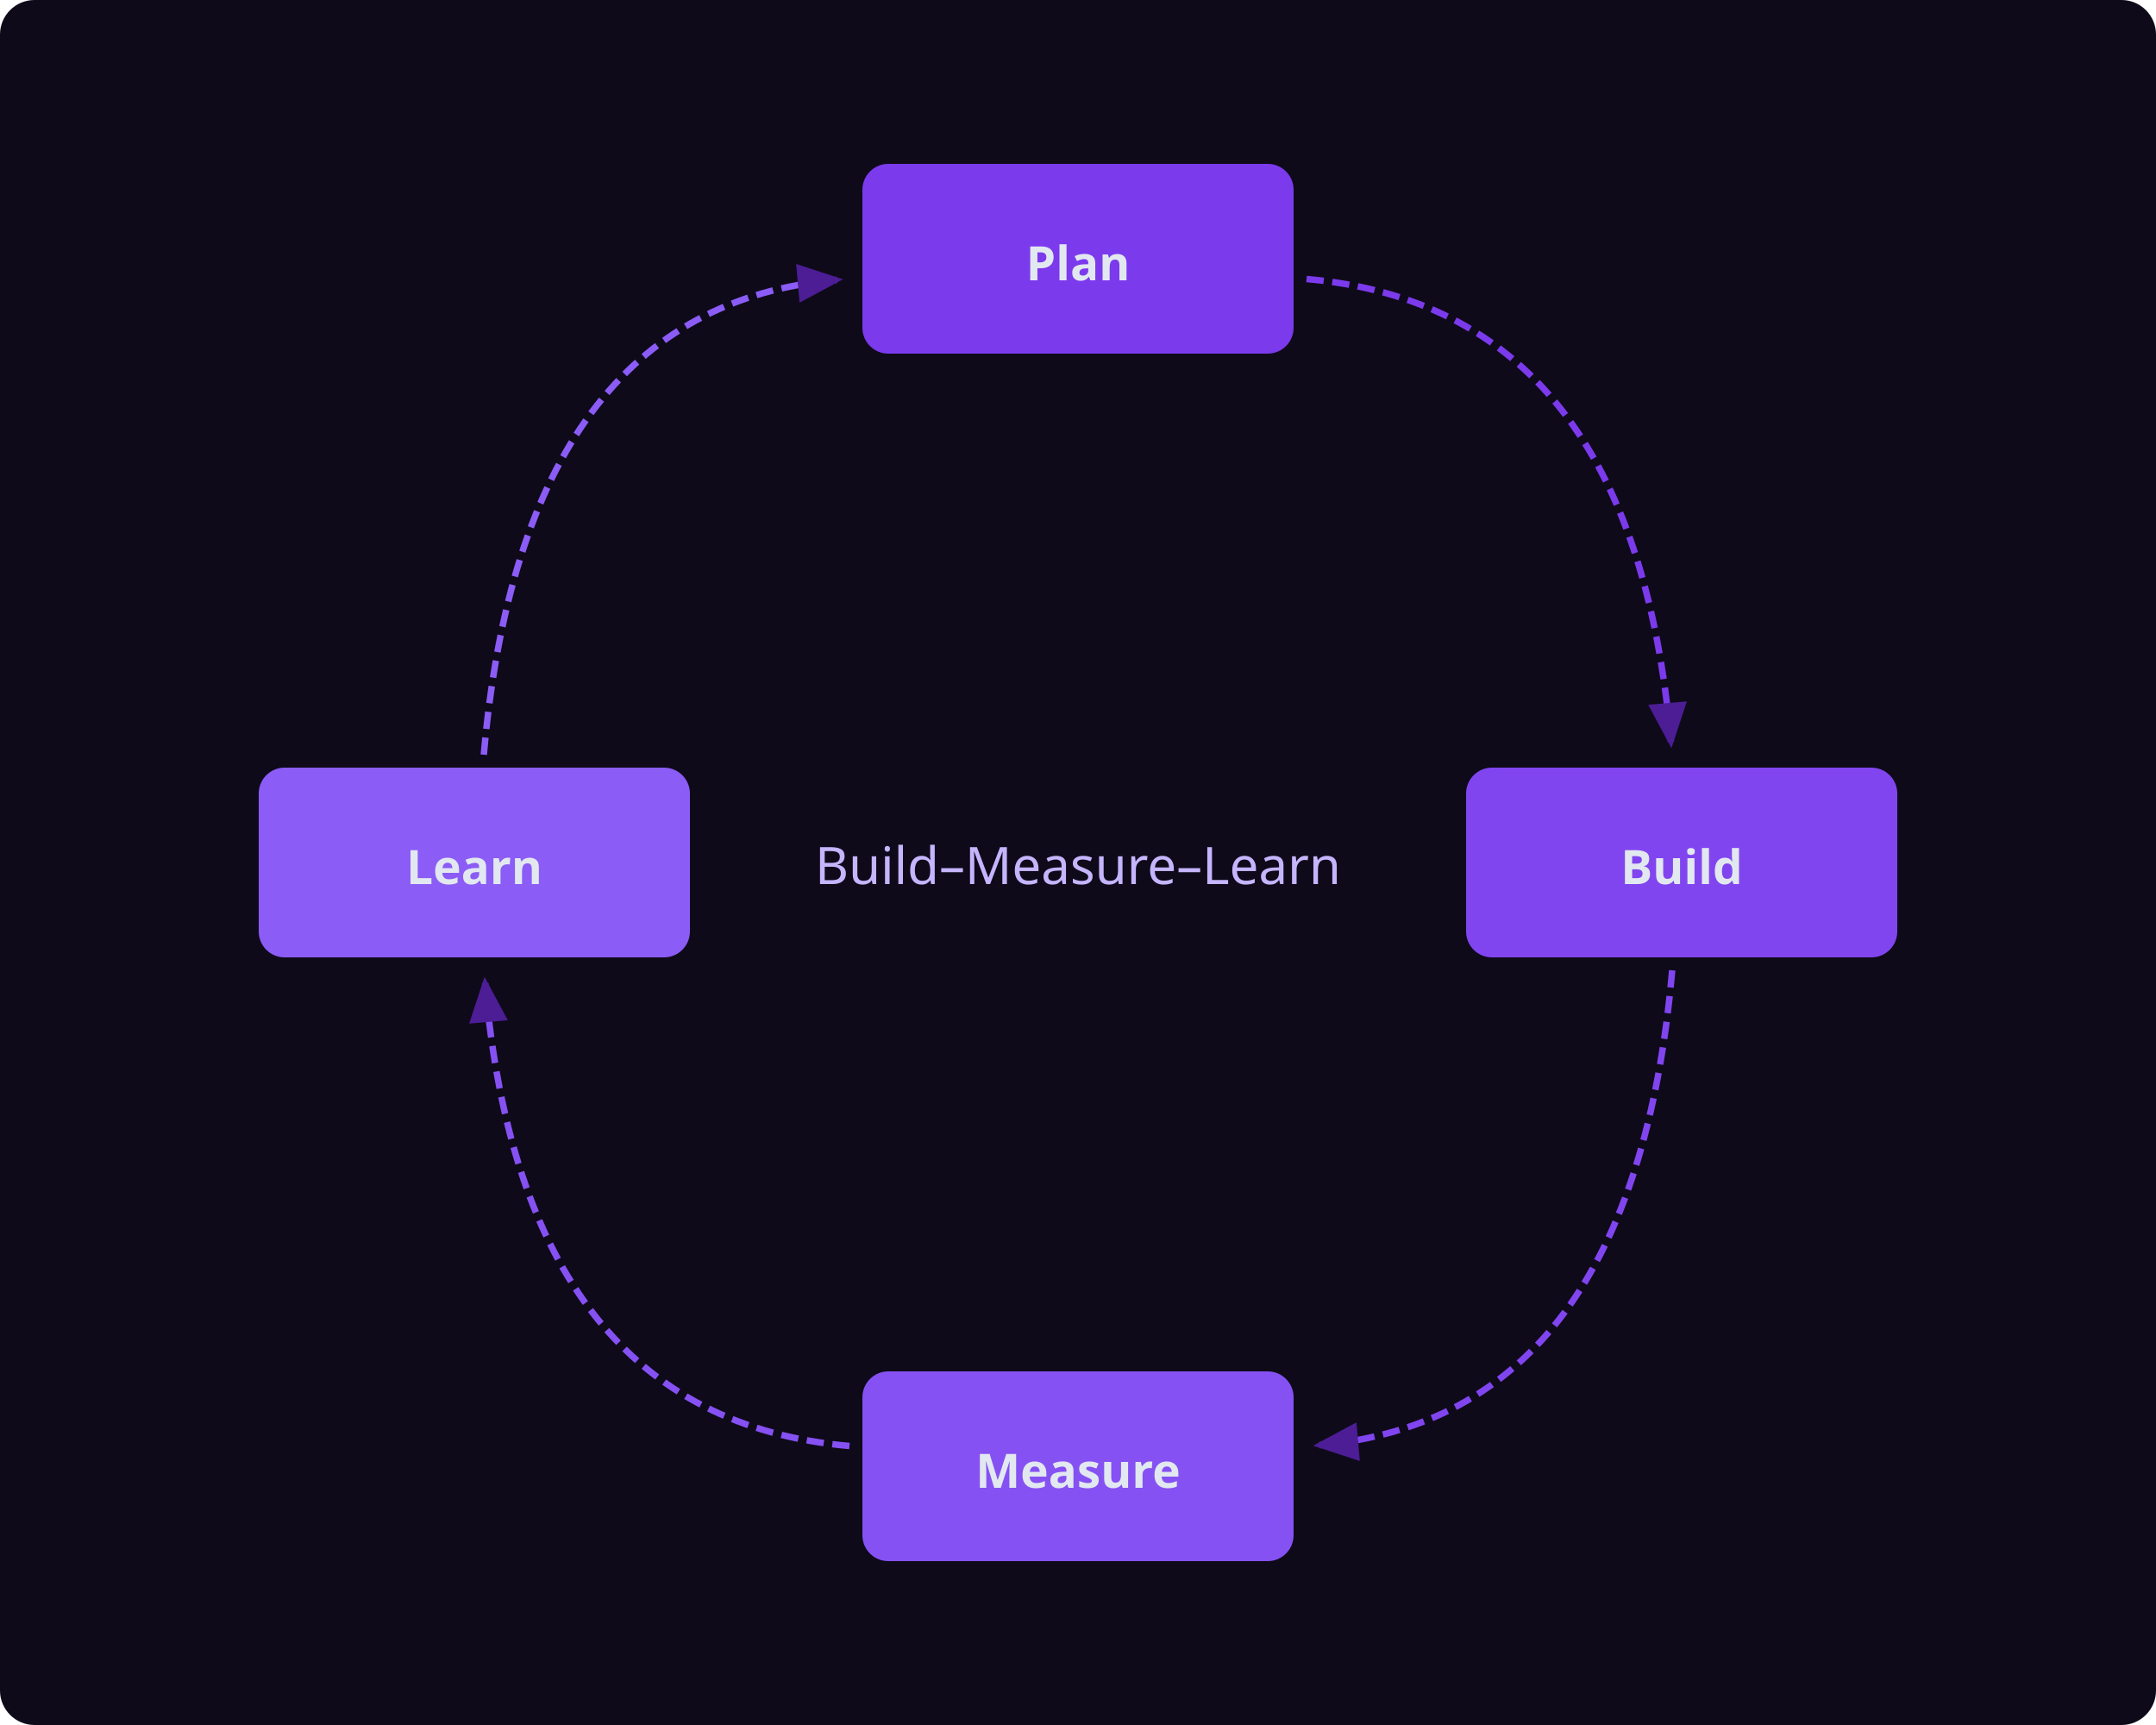
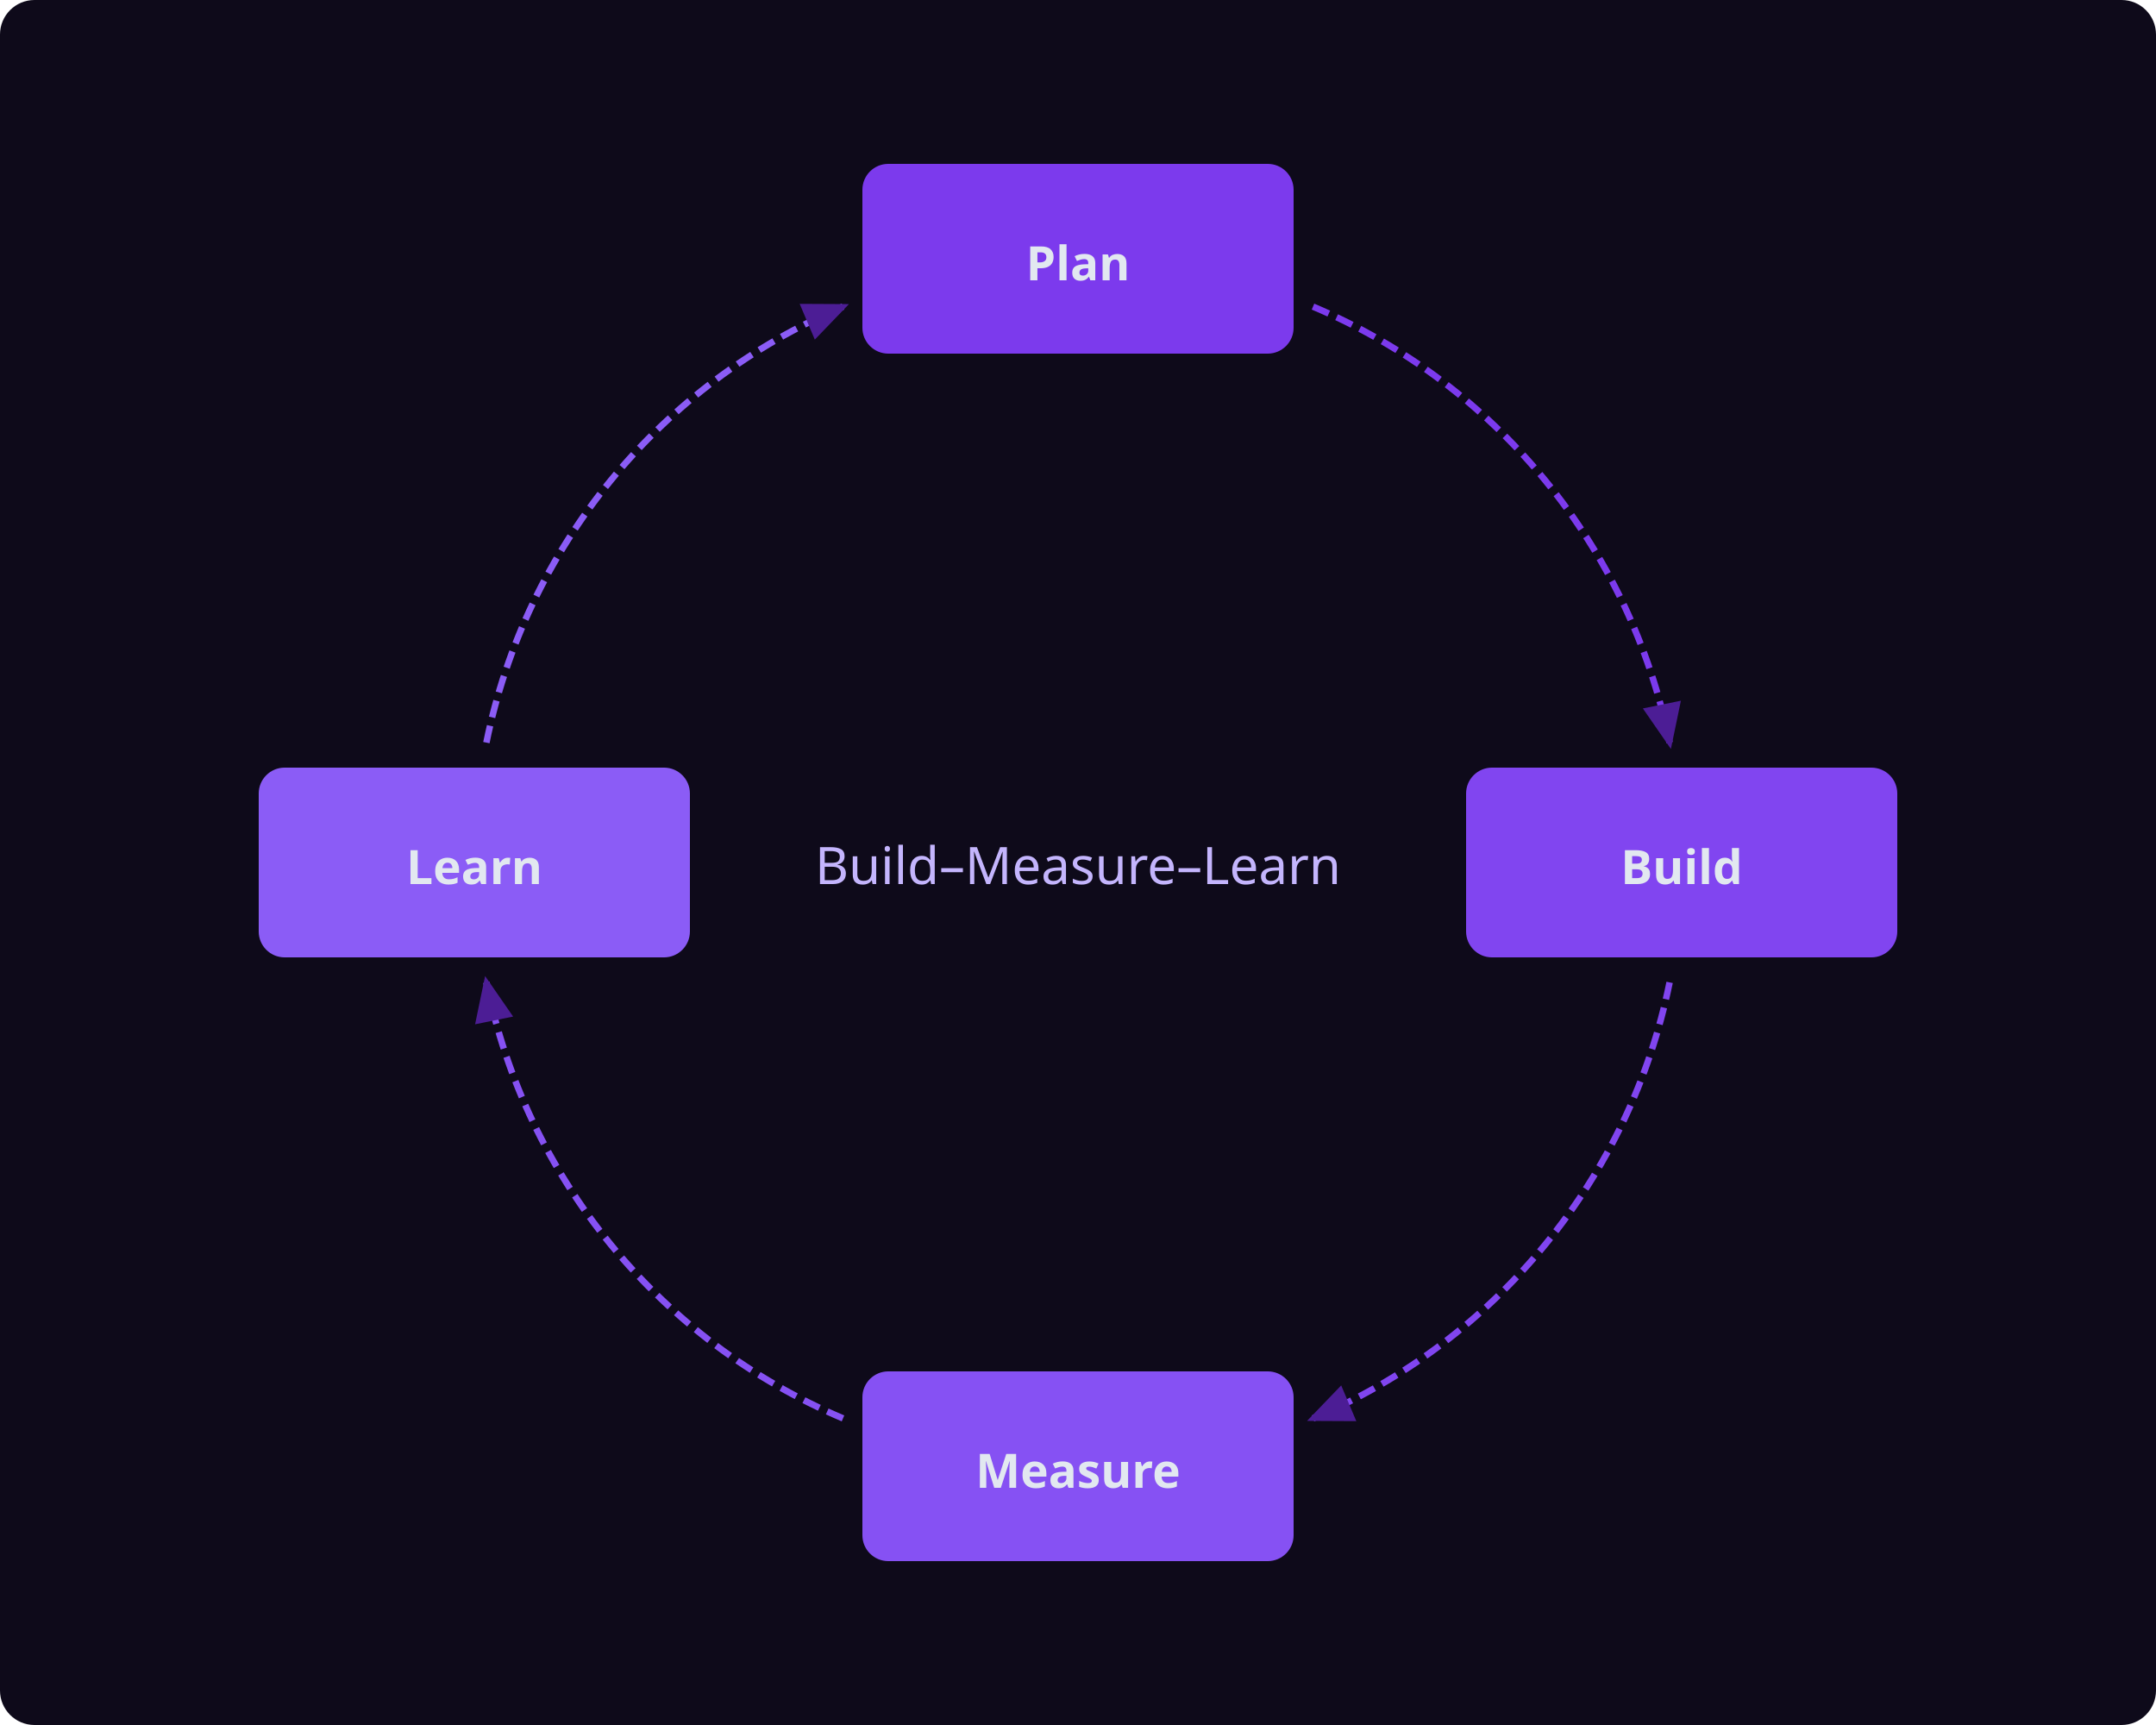
<svg xmlns="http://www.w3.org/2000/svg" viewBox="0 0 500 400" style="width:100%;height:auto">
  <rect width="500" height="400" fill="#0e0a1a" rx="8" />
  <defs>
    <marker id="cycle-arr" markerWidth="8" markerHeight="8" refX="6" refY="3" orient="auto">
      <path d="M0,0 L7,3 L0,6 Z" fill="#4c1d95" />
    </marker>
  </defs>
-   <path d="M 303.0 64.7 Q 378.7 71.3 387.5 172.0" fill="none" stroke="#7c3aed" stroke-width="1.5" stroke-dasharray="4,2" marker-end="url(#cycle-arr)" />
-   <path d="M 387.8 225.0 Q 378.7 328.7 306.0 335.1" fill="none" stroke="#8145f0" stroke-width="1.5" stroke-dasharray="4,2" marker-end="url(#cycle-arr)" />
-   <path d="M 197.0 335.3 Q 121.3 328.7 112.5 228.0" fill="none" stroke="#8651f3" stroke-width="1.5" stroke-dasharray="4,2" marker-end="url(#cycle-arr)" />
-   <path d="M 112.2 175.0 Q 121.3 71.3 194.0 64.9" fill="none" stroke="#8b5cf6" stroke-width="1.5" stroke-dasharray="4,2" marker-end="url(#cycle-arr)" />
-   <rect x="200" y="38" width="100" height="44" rx="6" fill="#7c3aed" />
-   <text x="250" y="65" text-anchor="middle" font-size="11" fill="#e2e8f0" font-family="system-ui,sans-serif" font-weight="600">Plan</text>
-   <rect x="340" y="178" width="100" height="44" rx="6" fill="#8145f0" />
-   <text x="390" y="205" text-anchor="middle" font-size="11" fill="#e2e8f0" font-family="system-ui,sans-serif" font-weight="600">Build</text>
-   <rect x="200" y="318" width="100" height="44" rx="6" fill="#8651f3" />
-   <text x="250" y="345" text-anchor="middle" font-size="11" fill="#e2e8f0" font-family="system-ui,sans-serif" font-weight="600">Measure</text>
-   <rect x="60" y="178" width="100" height="44" rx="6" fill="#8b5cf6" />
-   <text x="110" y="205" text-anchor="middle" font-size="11" fill="#e2e8f0" font-family="system-ui,sans-serif" font-weight="600">Learn</text>
+   <path d="M304.5,71.1 A140,140 0 0,1 387.2,172.2" fill="none" stroke="#7c3aed" stroke-width="1.5" stroke-dasharray="4,2" marker-end="url(#cycle-arr)" />
+   <path d="M387.2,227.8 A140,140 0 0,1 304.5,328.9" fill="none" stroke="#8145f0" stroke-width="1.5" stroke-dasharray="4,2" marker-end="url(#cycle-arr)" />
+   <path d="M195.5,328.9 A140,140 0 0,1 112.8,227.8" fill="none" stroke="#8651f3" stroke-width="1.5" stroke-dasharray="4,2" marker-end="url(#cycle-arr)" />
+   <path d="M112.8,172.2 A140,140 0 0,1 195.5,71.1" fill="none" stroke="#8b5cf6" stroke-width="1.5" stroke-dasharray="4,2" marker-end="url(#cycle-arr)" />
+   <rect x="200.0" y="38.0" width="100" height="44" rx="6" fill="#7c3aed" />
+   <text x="250.0" y="65.0" text-anchor="middle" font-size="11" fill="#e2e8f0" font-family="system-ui,sans-serif" font-weight="600">Plan</text>
+   <rect x="340.0" y="178.0" width="100" height="44" rx="6" fill="#8145f0" />
+   <text x="390.0" y="205.0" text-anchor="middle" font-size="11" fill="#e2e8f0" font-family="system-ui,sans-serif" font-weight="600">Build</text>
+   <rect x="200.0" y="318.0" width="100" height="44" rx="6" fill="#8651f3" />
+   <text x="250.0" y="345.0" text-anchor="middle" font-size="11" fill="#e2e8f0" font-family="system-ui,sans-serif" font-weight="600">Measure</text>
+   <rect x="60.0" y="178.0" width="100" height="44" rx="6" fill="#8b5cf6" />
+   <text x="110.0" y="205.0" text-anchor="middle" font-size="11" fill="#e2e8f0" font-family="system-ui,sans-serif" font-weight="600">Learn</text>
  <text x="250" y="205" text-anchor="middle" font-size="12" fill="#c4b5fd" font-family="system-ui,sans-serif">Build–Measure–Learn</text>
</svg>
